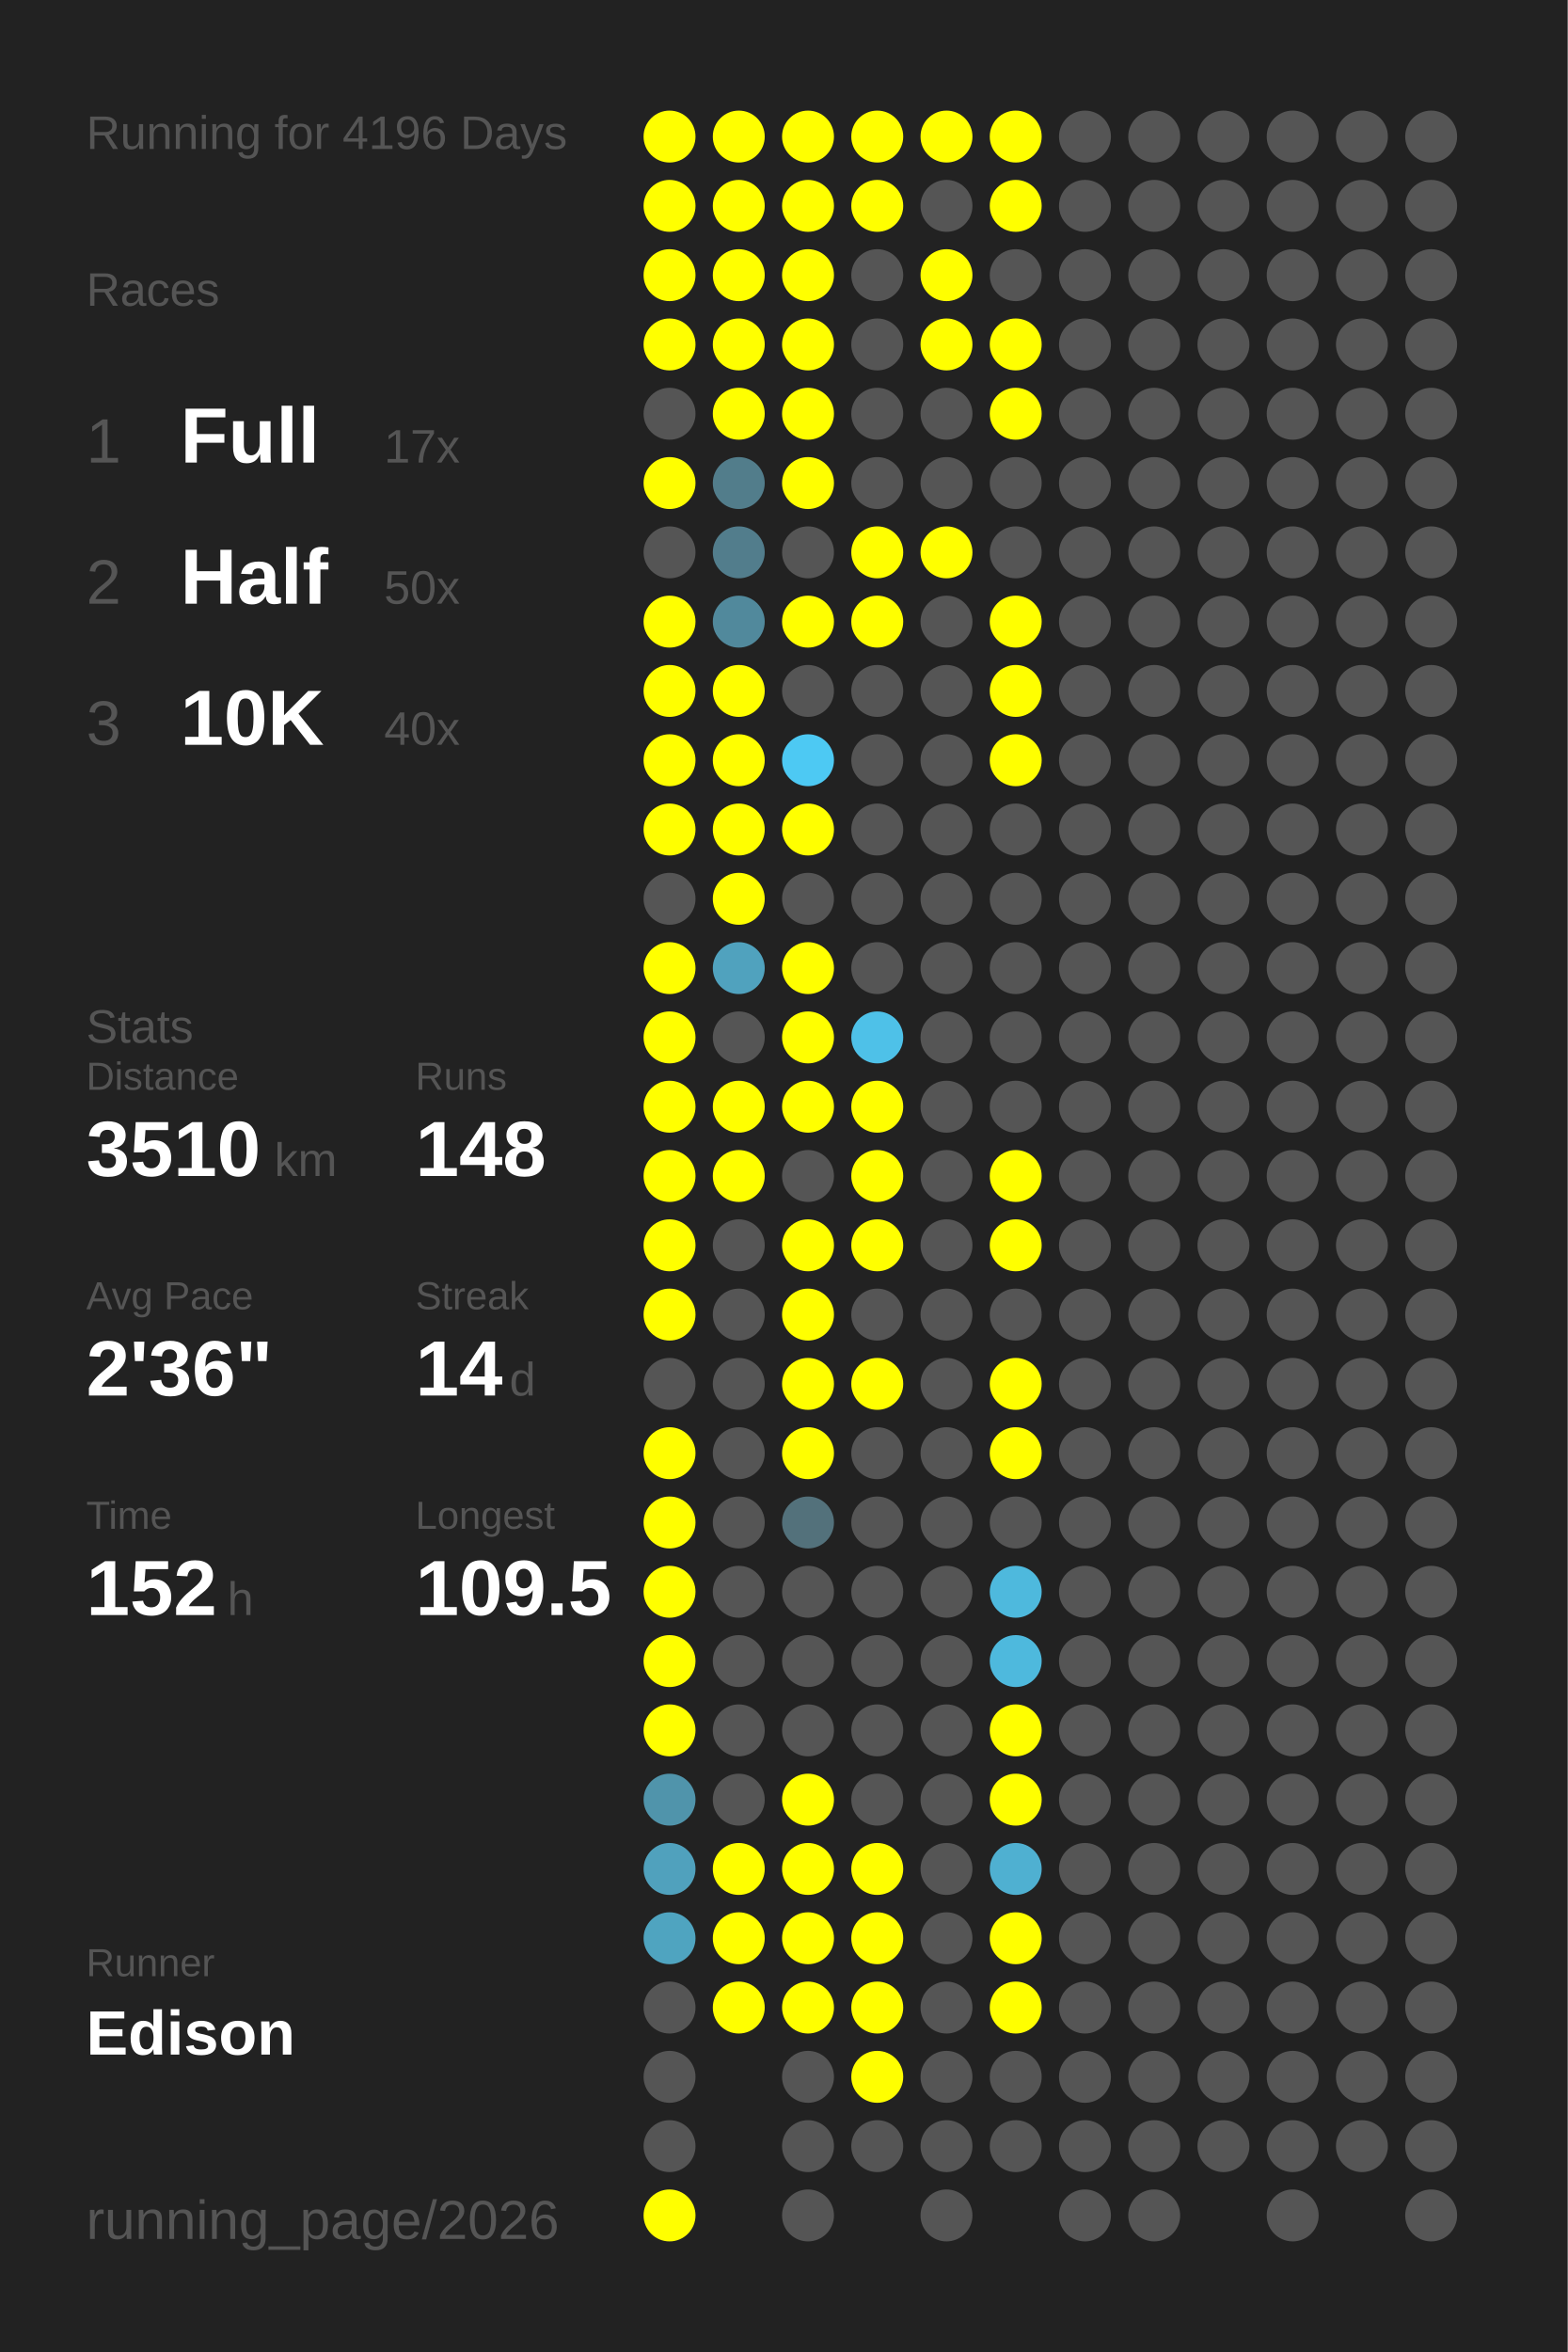
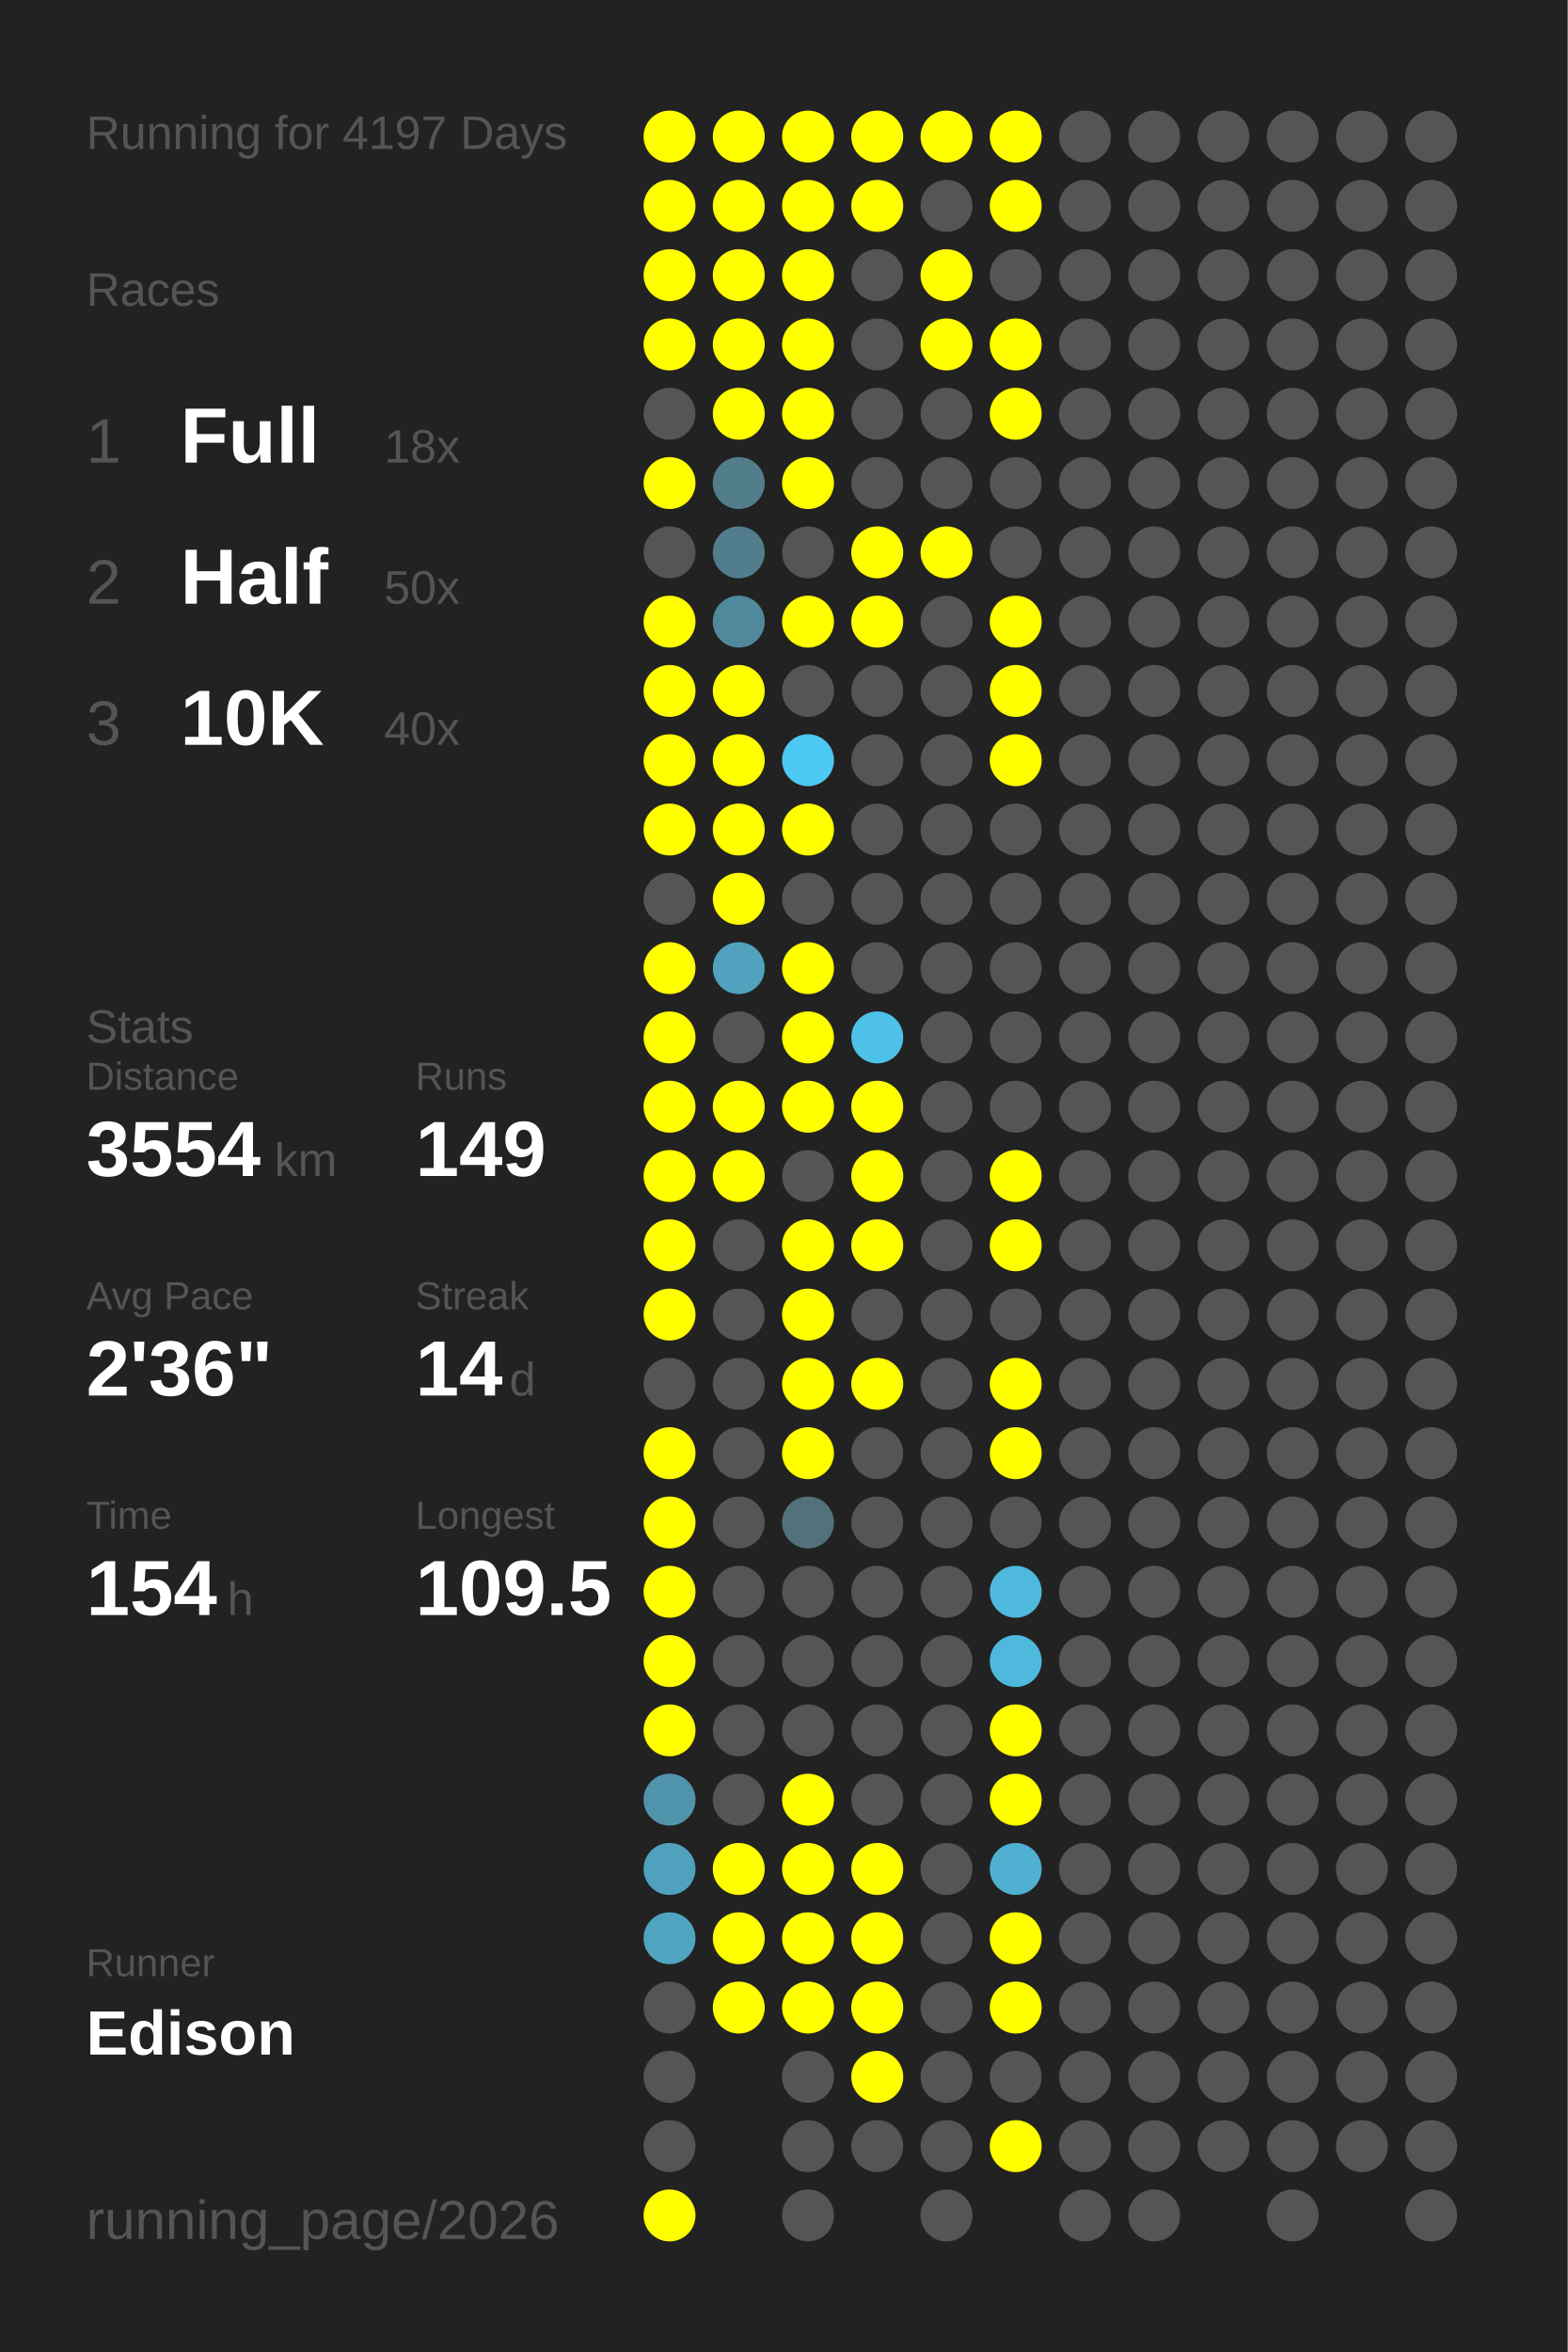
<svg xmlns="http://www.w3.org/2000/svg" baseProfile="full" height="300mm" version="1.1" viewBox="0,0,200,300" width="200mm">
  <defs />
  <rect fill="#222222" height="300" width="200" x="0" y="0" />
-   <text fill="#555555" style="font-size:6px; font-family:Arial;" x="11" y="19">Running for 4196 Days</text>
+   <text fill="#555555" style="font-size:6px; font-family:Arial;" x="11" y="19">Running for 4197 Days</text>
  <text fill="#555555" style="font-size:6px; font-family:Arial;" x="11" y="39">Races</text>
  <text fill="#555555" style="font-size:8px; font-family:Arial;" x="11" y="59">1</text>
  <text fill="#FFFFFF" style="font-size:10px; font-family:Arial; font-weight:bold;" x="23" y="59">Full</text>
-   <text fill="#555555" style="font-size:6px; font-family:Arial;" x="49" y="59">17x</text>
+   <text fill="#555555" style="font-size:6px; font-family:Arial;" x="49" y="59">18x</text>
  <text fill="#555555" style="font-size:8px; font-family:Arial;" x="11" y="77">2</text>
  <text fill="#FFFFFF" style="font-size:10px; font-family:Arial; font-weight:bold;" x="23" y="77">Half</text>
  <text fill="#555555" style="font-size:6px; font-family:Arial;" x="49" y="77">50x</text>
  <text fill="#555555" style="font-size:8px; font-family:Arial;" x="11" y="95">3</text>
  <text fill="#FFFFFF" style="font-size:10px; font-family:Arial; font-weight:bold;" x="23" y="95">10K</text>
  <text fill="#555555" style="font-size:6px; font-family:Arial;" x="49" y="95">40x</text>
  <text fill="#555555" style="font-size:6px; font-family:Arial;" x="11" y="133">Stats</text>
  <text fill="#555555" style="font-size:5px; font-family:Arial;" x="11" y="139">Distance</text>
-   <text fill="#FFFFFF" style="font-size:10px; font-family:Arial; font-weight:bold;" x="11" y="150">3510</text>
+   <text fill="#FFFFFF" style="font-size:10px; font-family:Arial; font-weight:bold;" x="11" y="150">3554</text>
  <text fill="#555555" style="font-size:6px; font-family:Arial;" x="35" y="150">km</text>
  <text fill="#555555" style="font-size:5px; font-family:Arial;" x="53" y="139">Runs</text>
-   <text fill="#FFFFFF" style="font-size:10px; font-family:Arial; font-weight:bold;" x="53" y="150">148</text>
+   <text fill="#FFFFFF" style="font-size:10px; font-family:Arial; font-weight:bold;" x="53" y="150">149</text>
  <text fill="#555555" style="font-size:5px; font-family:Arial;" x="11" y="167">Avg Pace</text>
  <text fill="#FFFFFF" style="font-size:10px; font-family:Arial; font-weight:bold;" x="11" y="178">2'36"</text>
  <text fill="#555555" style="font-size:5px; font-family:Arial;" x="53" y="167">Streak</text>
  <text fill="#FFFFFF" style="font-size:10px; font-family:Arial; font-weight:bold;" x="53" y="178">14</text>
  <text fill="#555555" style="font-size:6px; font-family:Arial;" x="65" y="178">d</text>
  <text fill="#555555" style="font-size:5px; font-family:Arial;" x="11" y="195">Time</text>
-   <text fill="#FFFFFF" style="font-size:10px; font-family:Arial; font-weight:bold;" x="11" y="206">152</text>
+   <text fill="#FFFFFF" style="font-size:10px; font-family:Arial; font-weight:bold;" x="11" y="206">154</text>
  <text fill="#555555" style="font-size:6px; font-family:Arial;" x="29" y="206">h</text>
  <text fill="#555555" style="font-size:5px; font-family:Arial;" x="53" y="195">Longest</text>
  <text fill="#FFFFFF" style="font-size:10px; font-family:Arial; font-weight:bold;" x="53" y="206">109.5</text>
  <text fill="#555555" style="font-size:5px; font-family:Arial;" x="11" y="252.065">Runner</text>
  <text fill="#FFFFFF" style="font-size:8px; font-family:Arial; font-weight:bold;" x="11" y="262.065">Edison</text>
  <text fill="#555555" style="font-size:7px; font-family:Arial;" x="11" y="285.581">running_page/2026</text>
  <circle cx="85.417" cy="17.419" fill="#FFFF00" r="3.312" />
  <circle cx="85.417" cy="26.258" fill="#FFFF00" r="3.312" />
  <circle cx="85.417" cy="35.097" fill="#FFFF00" r="3.312" />
  <circle cx="85.417" cy="43.935" fill="#FFFF00" r="3.312" />
  <circle cx="85.417" cy="52.774" fill="#555555" r="3.312" />
  <circle cx="85.417" cy="61.613" fill="#FFFF00" r="3.312" />
  <circle cx="85.417" cy="70.452" fill="#555555" r="3.312" />
  <circle cx="85.417" cy="79.29" fill="#FFFF00" r="3.312" />
  <circle cx="85.417" cy="88.129" fill="#FFFF00" r="3.312" />
  <circle cx="85.417" cy="96.968" fill="#FFFF00" r="3.312" />
  <circle cx="85.417" cy="105.806" fill="#FFFF00" r="3.312" />
  <circle cx="85.417" cy="114.645" fill="#555555" r="3.312" />
  <circle cx="85.417" cy="123.484" fill="#FFFF00" r="3.312" />
  <circle cx="85.417" cy="132.323" fill="#FFFF00" r="3.312" />
  <circle cx="85.417" cy="141.161" fill="#FFFF00" r="3.312" />
  <circle cx="85.417" cy="150" fill="#FFFF00" r="3.312" />
  <circle cx="85.417" cy="158.839" fill="#FFFF00" r="3.312" />
  <circle cx="85.417" cy="167.677" fill="#FFFF00" r="3.312" />
  <circle cx="85.417" cy="176.516" fill="#555555" r="3.312" />
  <circle cx="85.417" cy="185.355" fill="#FFFF00" r="3.312" />
  <circle cx="85.417" cy="194.194" fill="#FFFF00" r="3.312" />
  <circle cx="85.417" cy="203.032" fill="#FFFF00" r="3.312" />
  <circle cx="85.417" cy="211.871" fill="#FFFF00" r="3.312" />
  <circle cx="85.417" cy="220.71" fill="#FFFF00" r="3.312" />
  <circle cx="85.417" cy="229.548" fill="#5094ab" r="3.312" />
  <circle cx="85.417" cy="238.387" fill="#50a1bd" r="3.312" />
  <circle cx="85.417" cy="247.226" fill="#4fa4c0" r="3.312" />
  <circle cx="85.417" cy="256.065" fill="#555555" r="3.312" />
  <circle cx="85.417" cy="264.903" fill="#555555" r="3.312" />
  <circle cx="85.417" cy="273.742" fill="#555555" r="3.312" />
  <circle cx="85.417" cy="282.581" fill="#FFFF00" r="3.312" />
  <circle cx="94.25" cy="17.419" fill="#FFFF00" r="3.312" />
  <circle cx="94.25" cy="26.258" fill="#FFFF00" r="3.312" />
  <circle cx="94.25" cy="35.097" fill="#FFFF00" r="3.312" />
  <circle cx="94.25" cy="43.935" fill="#FFFF00" r="3.312" />
  <circle cx="94.25" cy="52.774" fill="#FFFF00" r="3.312" />
  <circle cx="94.25" cy="61.613" fill="#527d8b" r="3.312" />
  <circle cx="94.25" cy="70.452" fill="#527d8c" r="3.312" />
  <circle cx="94.25" cy="79.29" fill="#51899c" r="3.312" />
  <circle cx="94.25" cy="88.129" fill="#FFFF00" r="3.312" />
  <circle cx="94.25" cy="96.968" fill="#FFFF00" r="3.312" />
  <circle cx="94.25" cy="105.806" fill="#FFFF00" r="3.312" />
  <circle cx="94.25" cy="114.645" fill="#FFFF00" r="3.312" />
  <circle cx="94.25" cy="123.484" fill="#50a2be" r="3.312" />
  <circle cx="94.25" cy="132.323" fill="#555555" r="3.312" />
  <circle cx="94.25" cy="141.161" fill="#FFFF00" r="3.312" />
  <circle cx="94.25" cy="150" fill="#FFFF00" r="3.312" />
  <circle cx="94.25" cy="158.839" fill="#555555" r="3.312" />
  <circle cx="94.25" cy="167.677" fill="#555555" r="3.312" />
  <circle cx="94.25" cy="176.516" fill="#555555" r="3.312" />
  <circle cx="94.25" cy="185.355" fill="#555555" r="3.312" />
  <circle cx="94.25" cy="194.194" fill="#555555" r="3.312" />
  <circle cx="94.25" cy="203.032" fill="#555555" r="3.312" />
  <circle cx="94.25" cy="211.871" fill="#555555" r="3.312" />
  <circle cx="94.25" cy="220.71" fill="#555555" r="3.312" />
  <circle cx="94.25" cy="229.548" fill="#555555" r="3.312" />
  <circle cx="94.25" cy="238.387" fill="#FFFF00" r="3.312" />
  <circle cx="94.25" cy="247.226" fill="#FFFF00" r="3.312" />
  <circle cx="94.25" cy="256.065" fill="#FFFF00" r="3.312" />
  <circle cx="103.083" cy="17.419" fill="#FFFF00" r="3.312" />
  <circle cx="103.083" cy="26.258" fill="#FFFF00" r="3.312" />
  <circle cx="103.083" cy="35.097" fill="#FFFF00" r="3.312" />
  <circle cx="103.083" cy="43.935" fill="#FFFF00" r="3.312" />
  <circle cx="103.083" cy="52.774" fill="#FFFF00" r="3.312" />
  <circle cx="103.083" cy="61.613" fill="#FFFF00" r="3.312" />
  <circle cx="103.083" cy="70.452" fill="#555555" r="3.312" />
  <circle cx="103.083" cy="79.29" fill="#FFFF00" r="3.312" />
  <circle cx="103.083" cy="88.129" fill="#555555" r="3.312" />
  <circle cx="103.083" cy="96.968" fill="#4dc9f3" r="3.312" />
  <circle cx="103.083" cy="105.806" fill="#FFFF00" r="3.312" />
  <circle cx="103.083" cy="114.645" fill="#555555" r="3.312" />
  <circle cx="103.083" cy="123.484" fill="#FFFF00" r="3.312" />
  <circle cx="103.083" cy="132.323" fill="#FFFF00" r="3.312" />
  <circle cx="103.083" cy="141.161" fill="#FFFF00" r="3.312" />
  <circle cx="103.083" cy="150" fill="#555555" r="3.312" />
  <circle cx="103.083" cy="158.839" fill="#FFFF00" r="3.312" />
  <circle cx="103.083" cy="167.677" fill="#FFFF00" r="3.312" />
  <circle cx="103.083" cy="176.516" fill="#FFFF00" r="3.312" />
  <circle cx="103.083" cy="185.355" fill="#FFFF00" r="3.312" />
  <circle cx="103.083" cy="194.194" fill="#53717b" r="3.312" />
  <circle cx="103.083" cy="203.032" fill="#555555" r="3.312" />
  <circle cx="103.083" cy="211.871" fill="#555555" r="3.312" />
  <circle cx="103.083" cy="220.71" fill="#555555" r="3.312" />
  <circle cx="103.083" cy="229.548" fill="#FFFF00" r="3.312" />
  <circle cx="103.083" cy="238.387" fill="#FFFF00" r="3.312" />
  <circle cx="103.083" cy="247.226" fill="#FFFF00" r="3.312" />
  <circle cx="103.083" cy="256.065" fill="#FFFF00" r="3.312" />
  <circle cx="103.083" cy="264.903" fill="#555555" r="3.312" />
  <circle cx="103.083" cy="273.742" fill="#555555" r="3.312" />
  <circle cx="103.083" cy="282.581" fill="#555555" r="3.312" />
  <circle cx="111.917" cy="17.419" fill="#FFFF00" r="3.312" />
  <circle cx="111.917" cy="26.258" fill="#FFFF00" r="3.312" />
  <circle cx="111.917" cy="35.097" fill="#555555" r="3.312" />
  <circle cx="111.917" cy="43.935" fill="#555555" r="3.312" />
  <circle cx="111.917" cy="52.774" fill="#555555" r="3.312" />
  <circle cx="111.917" cy="61.613" fill="#555555" r="3.312" />
  <circle cx="111.917" cy="70.452" fill="#FFFF00" r="3.312" />
  <circle cx="111.917" cy="79.29" fill="#FFFF00" r="3.312" />
  <circle cx="111.917" cy="88.129" fill="#555555" r="3.312" />
  <circle cx="111.917" cy="96.968" fill="#555555" r="3.312" />
  <circle cx="111.917" cy="105.806" fill="#555555" r="3.312" />
  <circle cx="111.917" cy="114.645" fill="#555555" r="3.312" />
  <circle cx="111.917" cy="123.484" fill="#555555" r="3.312" />
  <circle cx="111.917" cy="132.323" fill="#4ec1e8" r="3.312" />
  <circle cx="111.917" cy="141.161" fill="#FFFF00" r="3.312" />
  <circle cx="111.917" cy="150" fill="#FFFF00" r="3.312" />
  <circle cx="111.917" cy="158.839" fill="#FFFF00" r="3.312" />
  <circle cx="111.917" cy="167.677" fill="#555555" r="3.312" />
  <circle cx="111.917" cy="176.516" fill="#FFFF00" r="3.312" />
  <circle cx="111.917" cy="185.355" fill="#555555" r="3.312" />
  <circle cx="111.917" cy="194.194" fill="#555555" r="3.312" />
  <circle cx="111.917" cy="203.032" fill="#555555" r="3.312" />
  <circle cx="111.917" cy="211.871" fill="#555555" r="3.312" />
  <circle cx="111.917" cy="220.71" fill="#555555" r="3.312" />
  <circle cx="111.917" cy="229.548" fill="#555555" r="3.312" />
  <circle cx="111.917" cy="238.387" fill="#FFFF00" r="3.312" />
  <circle cx="111.917" cy="247.226" fill="#FFFF00" r="3.312" />
  <circle cx="111.917" cy="256.065" fill="#FFFF00" r="3.312" />
  <circle cx="111.917" cy="264.903" fill="#FFFF00" r="3.312" />
  <circle cx="111.917" cy="273.742" fill="#555555" r="3.312" />
  <circle cx="120.75" cy="17.419" fill="#FFFF00" r="3.312" />
  <circle cx="120.75" cy="26.258" fill="#555555" r="3.312" />
  <circle cx="120.75" cy="35.097" fill="#FFFF00" r="3.312" />
  <circle cx="120.75" cy="43.935" fill="#FFFF00" r="3.312" />
  <circle cx="120.75" cy="52.774" fill="#555555" r="3.312" />
  <circle cx="120.75" cy="61.613" fill="#555555" r="3.312" />
  <circle cx="120.75" cy="70.452" fill="#FFFF00" r="3.312" />
  <circle cx="120.75" cy="79.29" fill="#555555" r="3.312" />
  <circle cx="120.75" cy="88.129" fill="#555555" r="3.312" />
  <circle cx="120.75" cy="96.968" fill="#555555" r="3.312" />
  <circle cx="120.75" cy="105.806" fill="#555555" r="3.312" />
  <circle cx="120.75" cy="114.645" fill="#555555" r="3.312" />
  <circle cx="120.75" cy="123.484" fill="#555555" r="3.312" />
  <circle cx="120.75" cy="132.323" fill="#555555" r="3.312" />
  <circle cx="120.75" cy="141.161" fill="#555555" r="3.312" />
  <circle cx="120.75" cy="150" fill="#555555" r="3.312" />
  <circle cx="120.75" cy="158.839" fill="#555555" r="3.312" />
  <circle cx="120.75" cy="167.677" fill="#555555" r="3.312" />
  <circle cx="120.75" cy="176.516" fill="#555555" r="3.312" />
  <circle cx="120.75" cy="185.355" fill="#555555" r="3.312" />
  <circle cx="120.75" cy="194.194" fill="#555555" r="3.312" />
  <circle cx="120.75" cy="203.032" fill="#555555" r="3.312" />
  <circle cx="120.75" cy="211.871" fill="#555555" r="3.312" />
  <circle cx="120.75" cy="220.71" fill="#555555" r="3.312" />
  <circle cx="120.75" cy="229.548" fill="#555555" r="3.312" />
  <circle cx="120.75" cy="238.387" fill="#555555" r="3.312" />
  <circle cx="120.75" cy="247.226" fill="#555555" r="3.312" />
  <circle cx="120.75" cy="256.065" fill="#555555" r="3.312" />
  <circle cx="120.75" cy="264.903" fill="#555555" r="3.312" />
  <circle cx="120.75" cy="273.742" fill="#555555" r="3.312" />
  <circle cx="120.75" cy="282.581" fill="#555555" r="3.312" />
  <circle cx="129.583" cy="17.419" fill="#FFFF00" r="3.312" />
  <circle cx="129.583" cy="26.258" fill="#FFFF00" r="3.312" />
  <circle cx="129.583" cy="35.097" fill="#555555" r="3.312" />
  <circle cx="129.583" cy="43.935" fill="#FFFF00" r="3.312" />
  <circle cx="129.583" cy="52.774" fill="#FFFF00" r="3.312" />
  <circle cx="129.583" cy="61.613" fill="#555555" r="3.312" />
  <circle cx="129.583" cy="70.452" fill="#555555" r="3.312" />
  <circle cx="129.583" cy="79.29" fill="#FFFF00" r="3.312" />
  <circle cx="129.583" cy="88.129" fill="#FFFF00" r="3.312" />
  <circle cx="129.583" cy="96.968" fill="#FFFF00" r="3.312" />
  <circle cx="129.583" cy="105.806" fill="#555555" r="3.312" />
  <circle cx="129.583" cy="114.645" fill="#555555" r="3.312" />
  <circle cx="129.583" cy="123.484" fill="#555555" r="3.312" />
  <circle cx="129.583" cy="132.323" fill="#555555" r="3.312" />
  <circle cx="129.583" cy="141.161" fill="#555555" r="3.312" />
  <circle cx="129.583" cy="150" fill="#FFFF00" r="3.312" />
  <circle cx="129.583" cy="158.839" fill="#FFFF00" r="3.312" />
  <circle cx="129.583" cy="167.677" fill="#555555" r="3.312" />
  <circle cx="129.583" cy="176.516" fill="#FFFF00" r="3.312" />
  <circle cx="129.583" cy="185.355" fill="#FFFF00" r="3.312" />
  <circle cx="129.583" cy="194.194" fill="#555555" r="3.312" />
  <circle cx="129.583" cy="203.032" fill="#4eb9dd" r="3.312" />
  <circle cx="129.583" cy="211.871" fill="#4eb9dd" r="3.312" />
  <circle cx="129.583" cy="220.71" fill="#FFFF00" r="3.312" />
  <circle cx="129.583" cy="229.548" fill="#FFFF00" r="3.312" />
  <circle cx="129.583" cy="238.387" fill="#4fb0d1" r="3.312" />
  <circle cx="129.583" cy="247.226" fill="#FFFF00" r="3.312" />
  <circle cx="129.583" cy="256.065" fill="#FFFF00" r="3.312" />
  <circle cx="129.583" cy="264.903" fill="#555555" r="3.312" />
-   <circle cx="129.583" cy="273.742" fill="#555555" r="3.312" />
+   <circle cx="129.583" cy="273.742" fill="#FFFF00" r="3.312" />
  <circle cx="138.417" cy="17.419" fill="#555555" r="3.312" />
  <circle cx="138.417" cy="26.258" fill="#555555" r="3.312" />
  <circle cx="138.417" cy="35.097" fill="#555555" r="3.312" />
  <circle cx="138.417" cy="43.935" fill="#555555" r="3.312" />
  <circle cx="138.417" cy="52.774" fill="#555555" r="3.312" />
  <circle cx="138.417" cy="61.613" fill="#555555" r="3.312" />
  <circle cx="138.417" cy="70.452" fill="#555555" r="3.312" />
  <circle cx="138.417" cy="79.29" fill="#555555" r="3.312" />
  <circle cx="138.417" cy="88.129" fill="#555555" r="3.312" />
  <circle cx="138.417" cy="96.968" fill="#555555" r="3.312" />
  <circle cx="138.417" cy="105.806" fill="#555555" r="3.312" />
  <circle cx="138.417" cy="114.645" fill="#555555" r="3.312" />
  <circle cx="138.417" cy="123.484" fill="#555555" r="3.312" />
  <circle cx="138.417" cy="132.323" fill="#555555" r="3.312" />
  <circle cx="138.417" cy="141.161" fill="#555555" r="3.312" />
  <circle cx="138.417" cy="150" fill="#555555" r="3.312" />
  <circle cx="138.417" cy="158.839" fill="#555555" r="3.312" />
  <circle cx="138.417" cy="167.677" fill="#555555" r="3.312" />
  <circle cx="138.417" cy="176.516" fill="#555555" r="3.312" />
  <circle cx="138.417" cy="185.355" fill="#555555" r="3.312" />
  <circle cx="138.417" cy="194.194" fill="#555555" r="3.312" />
  <circle cx="138.417" cy="203.032" fill="#555555" r="3.312" />
  <circle cx="138.417" cy="211.871" fill="#555555" r="3.312" />
  <circle cx="138.417" cy="220.71" fill="#555555" r="3.312" />
  <circle cx="138.417" cy="229.548" fill="#555555" r="3.312" />
  <circle cx="138.417" cy="238.387" fill="#555555" r="3.312" />
  <circle cx="138.417" cy="247.226" fill="#555555" r="3.312" />
  <circle cx="138.417" cy="256.065" fill="#555555" r="3.312" />
  <circle cx="138.417" cy="264.903" fill="#555555" r="3.312" />
  <circle cx="138.417" cy="273.742" fill="#555555" r="3.312" />
  <circle cx="138.417" cy="282.581" fill="#555555" r="3.312" />
  <circle cx="147.25" cy="17.419" fill="#555555" r="3.312" />
  <circle cx="147.25" cy="26.258" fill="#555555" r="3.312" />
  <circle cx="147.25" cy="35.097" fill="#555555" r="3.312" />
  <circle cx="147.25" cy="43.935" fill="#555555" r="3.312" />
  <circle cx="147.25" cy="52.774" fill="#555555" r="3.312" />
  <circle cx="147.25" cy="61.613" fill="#555555" r="3.312" />
  <circle cx="147.25" cy="70.452" fill="#555555" r="3.312" />
  <circle cx="147.25" cy="79.29" fill="#555555" r="3.312" />
  <circle cx="147.25" cy="88.129" fill="#555555" r="3.312" />
  <circle cx="147.25" cy="96.968" fill="#555555" r="3.312" />
  <circle cx="147.25" cy="105.806" fill="#555555" r="3.312" />
  <circle cx="147.25" cy="114.645" fill="#555555" r="3.312" />
  <circle cx="147.25" cy="123.484" fill="#555555" r="3.312" />
  <circle cx="147.25" cy="132.323" fill="#555555" r="3.312" />
  <circle cx="147.25" cy="141.161" fill="#555555" r="3.312" />
  <circle cx="147.25" cy="150" fill="#555555" r="3.312" />
  <circle cx="147.25" cy="158.839" fill="#555555" r="3.312" />
  <circle cx="147.25" cy="167.677" fill="#555555" r="3.312" />
  <circle cx="147.25" cy="176.516" fill="#555555" r="3.312" />
  <circle cx="147.25" cy="185.355" fill="#555555" r="3.312" />
  <circle cx="147.25" cy="194.194" fill="#555555" r="3.312" />
  <circle cx="147.25" cy="203.032" fill="#555555" r="3.312" />
  <circle cx="147.25" cy="211.871" fill="#555555" r="3.312" />
  <circle cx="147.25" cy="220.71" fill="#555555" r="3.312" />
  <circle cx="147.25" cy="229.548" fill="#555555" r="3.312" />
  <circle cx="147.25" cy="238.387" fill="#555555" r="3.312" />
  <circle cx="147.25" cy="247.226" fill="#555555" r="3.312" />
  <circle cx="147.25" cy="256.065" fill="#555555" r="3.312" />
  <circle cx="147.25" cy="264.903" fill="#555555" r="3.312" />
  <circle cx="147.25" cy="273.742" fill="#555555" r="3.312" />
  <circle cx="147.25" cy="282.581" fill="#555555" r="3.312" />
  <circle cx="156.083" cy="17.419" fill="#555555" r="3.312" />
  <circle cx="156.083" cy="26.258" fill="#555555" r="3.312" />
  <circle cx="156.083" cy="35.097" fill="#555555" r="3.312" />
  <circle cx="156.083" cy="43.935" fill="#555555" r="3.312" />
  <circle cx="156.083" cy="52.774" fill="#555555" r="3.312" />
  <circle cx="156.083" cy="61.613" fill="#555555" r="3.312" />
  <circle cx="156.083" cy="70.452" fill="#555555" r="3.312" />
  <circle cx="156.083" cy="79.29" fill="#555555" r="3.312" />
  <circle cx="156.083" cy="88.129" fill="#555555" r="3.312" />
  <circle cx="156.083" cy="96.968" fill="#555555" r="3.312" />
  <circle cx="156.083" cy="105.806" fill="#555555" r="3.312" />
  <circle cx="156.083" cy="114.645" fill="#555555" r="3.312" />
  <circle cx="156.083" cy="123.484" fill="#555555" r="3.312" />
  <circle cx="156.083" cy="132.323" fill="#555555" r="3.312" />
  <circle cx="156.083" cy="141.161" fill="#555555" r="3.312" />
  <circle cx="156.083" cy="150" fill="#555555" r="3.312" />
  <circle cx="156.083" cy="158.839" fill="#555555" r="3.312" />
  <circle cx="156.083" cy="167.677" fill="#555555" r="3.312" />
  <circle cx="156.083" cy="176.516" fill="#555555" r="3.312" />
  <circle cx="156.083" cy="185.355" fill="#555555" r="3.312" />
  <circle cx="156.083" cy="194.194" fill="#555555" r="3.312" />
  <circle cx="156.083" cy="203.032" fill="#555555" r="3.312" />
  <circle cx="156.083" cy="211.871" fill="#555555" r="3.312" />
  <circle cx="156.083" cy="220.71" fill="#555555" r="3.312" />
  <circle cx="156.083" cy="229.548" fill="#555555" r="3.312" />
  <circle cx="156.083" cy="238.387" fill="#555555" r="3.312" />
  <circle cx="156.083" cy="247.226" fill="#555555" r="3.312" />
  <circle cx="156.083" cy="256.065" fill="#555555" r="3.312" />
  <circle cx="156.083" cy="264.903" fill="#555555" r="3.312" />
  <circle cx="156.083" cy="273.742" fill="#555555" r="3.312" />
  <circle cx="164.917" cy="17.419" fill="#555555" r="3.312" />
  <circle cx="164.917" cy="26.258" fill="#555555" r="3.312" />
  <circle cx="164.917" cy="35.097" fill="#555555" r="3.312" />
  <circle cx="164.917" cy="43.935" fill="#555555" r="3.312" />
  <circle cx="164.917" cy="52.774" fill="#555555" r="3.312" />
  <circle cx="164.917" cy="61.613" fill="#555555" r="3.312" />
  <circle cx="164.917" cy="70.452" fill="#555555" r="3.312" />
  <circle cx="164.917" cy="79.29" fill="#555555" r="3.312" />
  <circle cx="164.917" cy="88.129" fill="#555555" r="3.312" />
  <circle cx="164.917" cy="96.968" fill="#555555" r="3.312" />
  <circle cx="164.917" cy="105.806" fill="#555555" r="3.312" />
  <circle cx="164.917" cy="114.645" fill="#555555" r="3.312" />
  <circle cx="164.917" cy="123.484" fill="#555555" r="3.312" />
  <circle cx="164.917" cy="132.323" fill="#555555" r="3.312" />
  <circle cx="164.917" cy="141.161" fill="#555555" r="3.312" />
  <circle cx="164.917" cy="150" fill="#555555" r="3.312" />
  <circle cx="164.917" cy="158.839" fill="#555555" r="3.312" />
  <circle cx="164.917" cy="167.677" fill="#555555" r="3.312" />
  <circle cx="164.917" cy="176.516" fill="#555555" r="3.312" />
  <circle cx="164.917" cy="185.355" fill="#555555" r="3.312" />
  <circle cx="164.917" cy="194.194" fill="#555555" r="3.312" />
  <circle cx="164.917" cy="203.032" fill="#555555" r="3.312" />
  <circle cx="164.917" cy="211.871" fill="#555555" r="3.312" />
  <circle cx="164.917" cy="220.71" fill="#555555" r="3.312" />
  <circle cx="164.917" cy="229.548" fill="#555555" r="3.312" />
  <circle cx="164.917" cy="238.387" fill="#555555" r="3.312" />
  <circle cx="164.917" cy="247.226" fill="#555555" r="3.312" />
  <circle cx="164.917" cy="256.065" fill="#555555" r="3.312" />
  <circle cx="164.917" cy="264.903" fill="#555555" r="3.312" />
  <circle cx="164.917" cy="273.742" fill="#555555" r="3.312" />
  <circle cx="164.917" cy="282.581" fill="#555555" r="3.312" />
  <circle cx="173.75" cy="17.419" fill="#555555" r="3.312" />
  <circle cx="173.75" cy="26.258" fill="#555555" r="3.312" />
  <circle cx="173.75" cy="35.097" fill="#555555" r="3.312" />
  <circle cx="173.75" cy="43.935" fill="#555555" r="3.312" />
  <circle cx="173.75" cy="52.774" fill="#555555" r="3.312" />
  <circle cx="173.75" cy="61.613" fill="#555555" r="3.312" />
  <circle cx="173.75" cy="70.452" fill="#555555" r="3.312" />
  <circle cx="173.75" cy="79.29" fill="#555555" r="3.312" />
  <circle cx="173.75" cy="88.129" fill="#555555" r="3.312" />
  <circle cx="173.75" cy="96.968" fill="#555555" r="3.312" />
  <circle cx="173.75" cy="105.806" fill="#555555" r="3.312" />
  <circle cx="173.75" cy="114.645" fill="#555555" r="3.312" />
  <circle cx="173.75" cy="123.484" fill="#555555" r="3.312" />
  <circle cx="173.75" cy="132.323" fill="#555555" r="3.312" />
  <circle cx="173.75" cy="141.161" fill="#555555" r="3.312" />
  <circle cx="173.75" cy="150" fill="#555555" r="3.312" />
  <circle cx="173.75" cy="158.839" fill="#555555" r="3.312" />
  <circle cx="173.75" cy="167.677" fill="#555555" r="3.312" />
  <circle cx="173.75" cy="176.516" fill="#555555" r="3.312" />
  <circle cx="173.75" cy="185.355" fill="#555555" r="3.312" />
  <circle cx="173.75" cy="194.194" fill="#555555" r="3.312" />
  <circle cx="173.75" cy="203.032" fill="#555555" r="3.312" />
  <circle cx="173.75" cy="211.871" fill="#555555" r="3.312" />
  <circle cx="173.75" cy="220.71" fill="#555555" r="3.312" />
  <circle cx="173.75" cy="229.548" fill="#555555" r="3.312" />
  <circle cx="173.75" cy="238.387" fill="#555555" r="3.312" />
  <circle cx="173.75" cy="247.226" fill="#555555" r="3.312" />
  <circle cx="173.75" cy="256.065" fill="#555555" r="3.312" />
  <circle cx="173.75" cy="264.903" fill="#555555" r="3.312" />
  <circle cx="173.75" cy="273.742" fill="#555555" r="3.312" />
  <circle cx="182.583" cy="17.419" fill="#555555" r="3.312" />
  <circle cx="182.583" cy="26.258" fill="#555555" r="3.312" />
  <circle cx="182.583" cy="35.097" fill="#555555" r="3.312" />
  <circle cx="182.583" cy="43.935" fill="#555555" r="3.312" />
  <circle cx="182.583" cy="52.774" fill="#555555" r="3.312" />
  <circle cx="182.583" cy="61.613" fill="#555555" r="3.312" />
  <circle cx="182.583" cy="70.452" fill="#555555" r="3.312" />
  <circle cx="182.583" cy="79.29" fill="#555555" r="3.312" />
  <circle cx="182.583" cy="88.129" fill="#555555" r="3.312" />
  <circle cx="182.583" cy="96.968" fill="#555555" r="3.312" />
  <circle cx="182.583" cy="105.806" fill="#555555" r="3.312" />
  <circle cx="182.583" cy="114.645" fill="#555555" r="3.312" />
  <circle cx="182.583" cy="123.484" fill="#555555" r="3.312" />
  <circle cx="182.583" cy="132.323" fill="#555555" r="3.312" />
  <circle cx="182.583" cy="141.161" fill="#555555" r="3.312" />
  <circle cx="182.583" cy="150" fill="#555555" r="3.312" />
  <circle cx="182.583" cy="158.839" fill="#555555" r="3.312" />
  <circle cx="182.583" cy="167.677" fill="#555555" r="3.312" />
  <circle cx="182.583" cy="176.516" fill="#555555" r="3.312" />
  <circle cx="182.583" cy="185.355" fill="#555555" r="3.312" />
  <circle cx="182.583" cy="194.194" fill="#555555" r="3.312" />
  <circle cx="182.583" cy="203.032" fill="#555555" r="3.312" />
  <circle cx="182.583" cy="211.871" fill="#555555" r="3.312" />
  <circle cx="182.583" cy="220.71" fill="#555555" r="3.312" />
  <circle cx="182.583" cy="229.548" fill="#555555" r="3.312" />
  <circle cx="182.583" cy="238.387" fill="#555555" r="3.312" />
  <circle cx="182.583" cy="247.226" fill="#555555" r="3.312" />
  <circle cx="182.583" cy="256.065" fill="#555555" r="3.312" />
  <circle cx="182.583" cy="264.903" fill="#555555" r="3.312" />
  <circle cx="182.583" cy="273.742" fill="#555555" r="3.312" />
  <circle cx="182.583" cy="282.581" fill="#555555" r="3.312" />
</svg>
